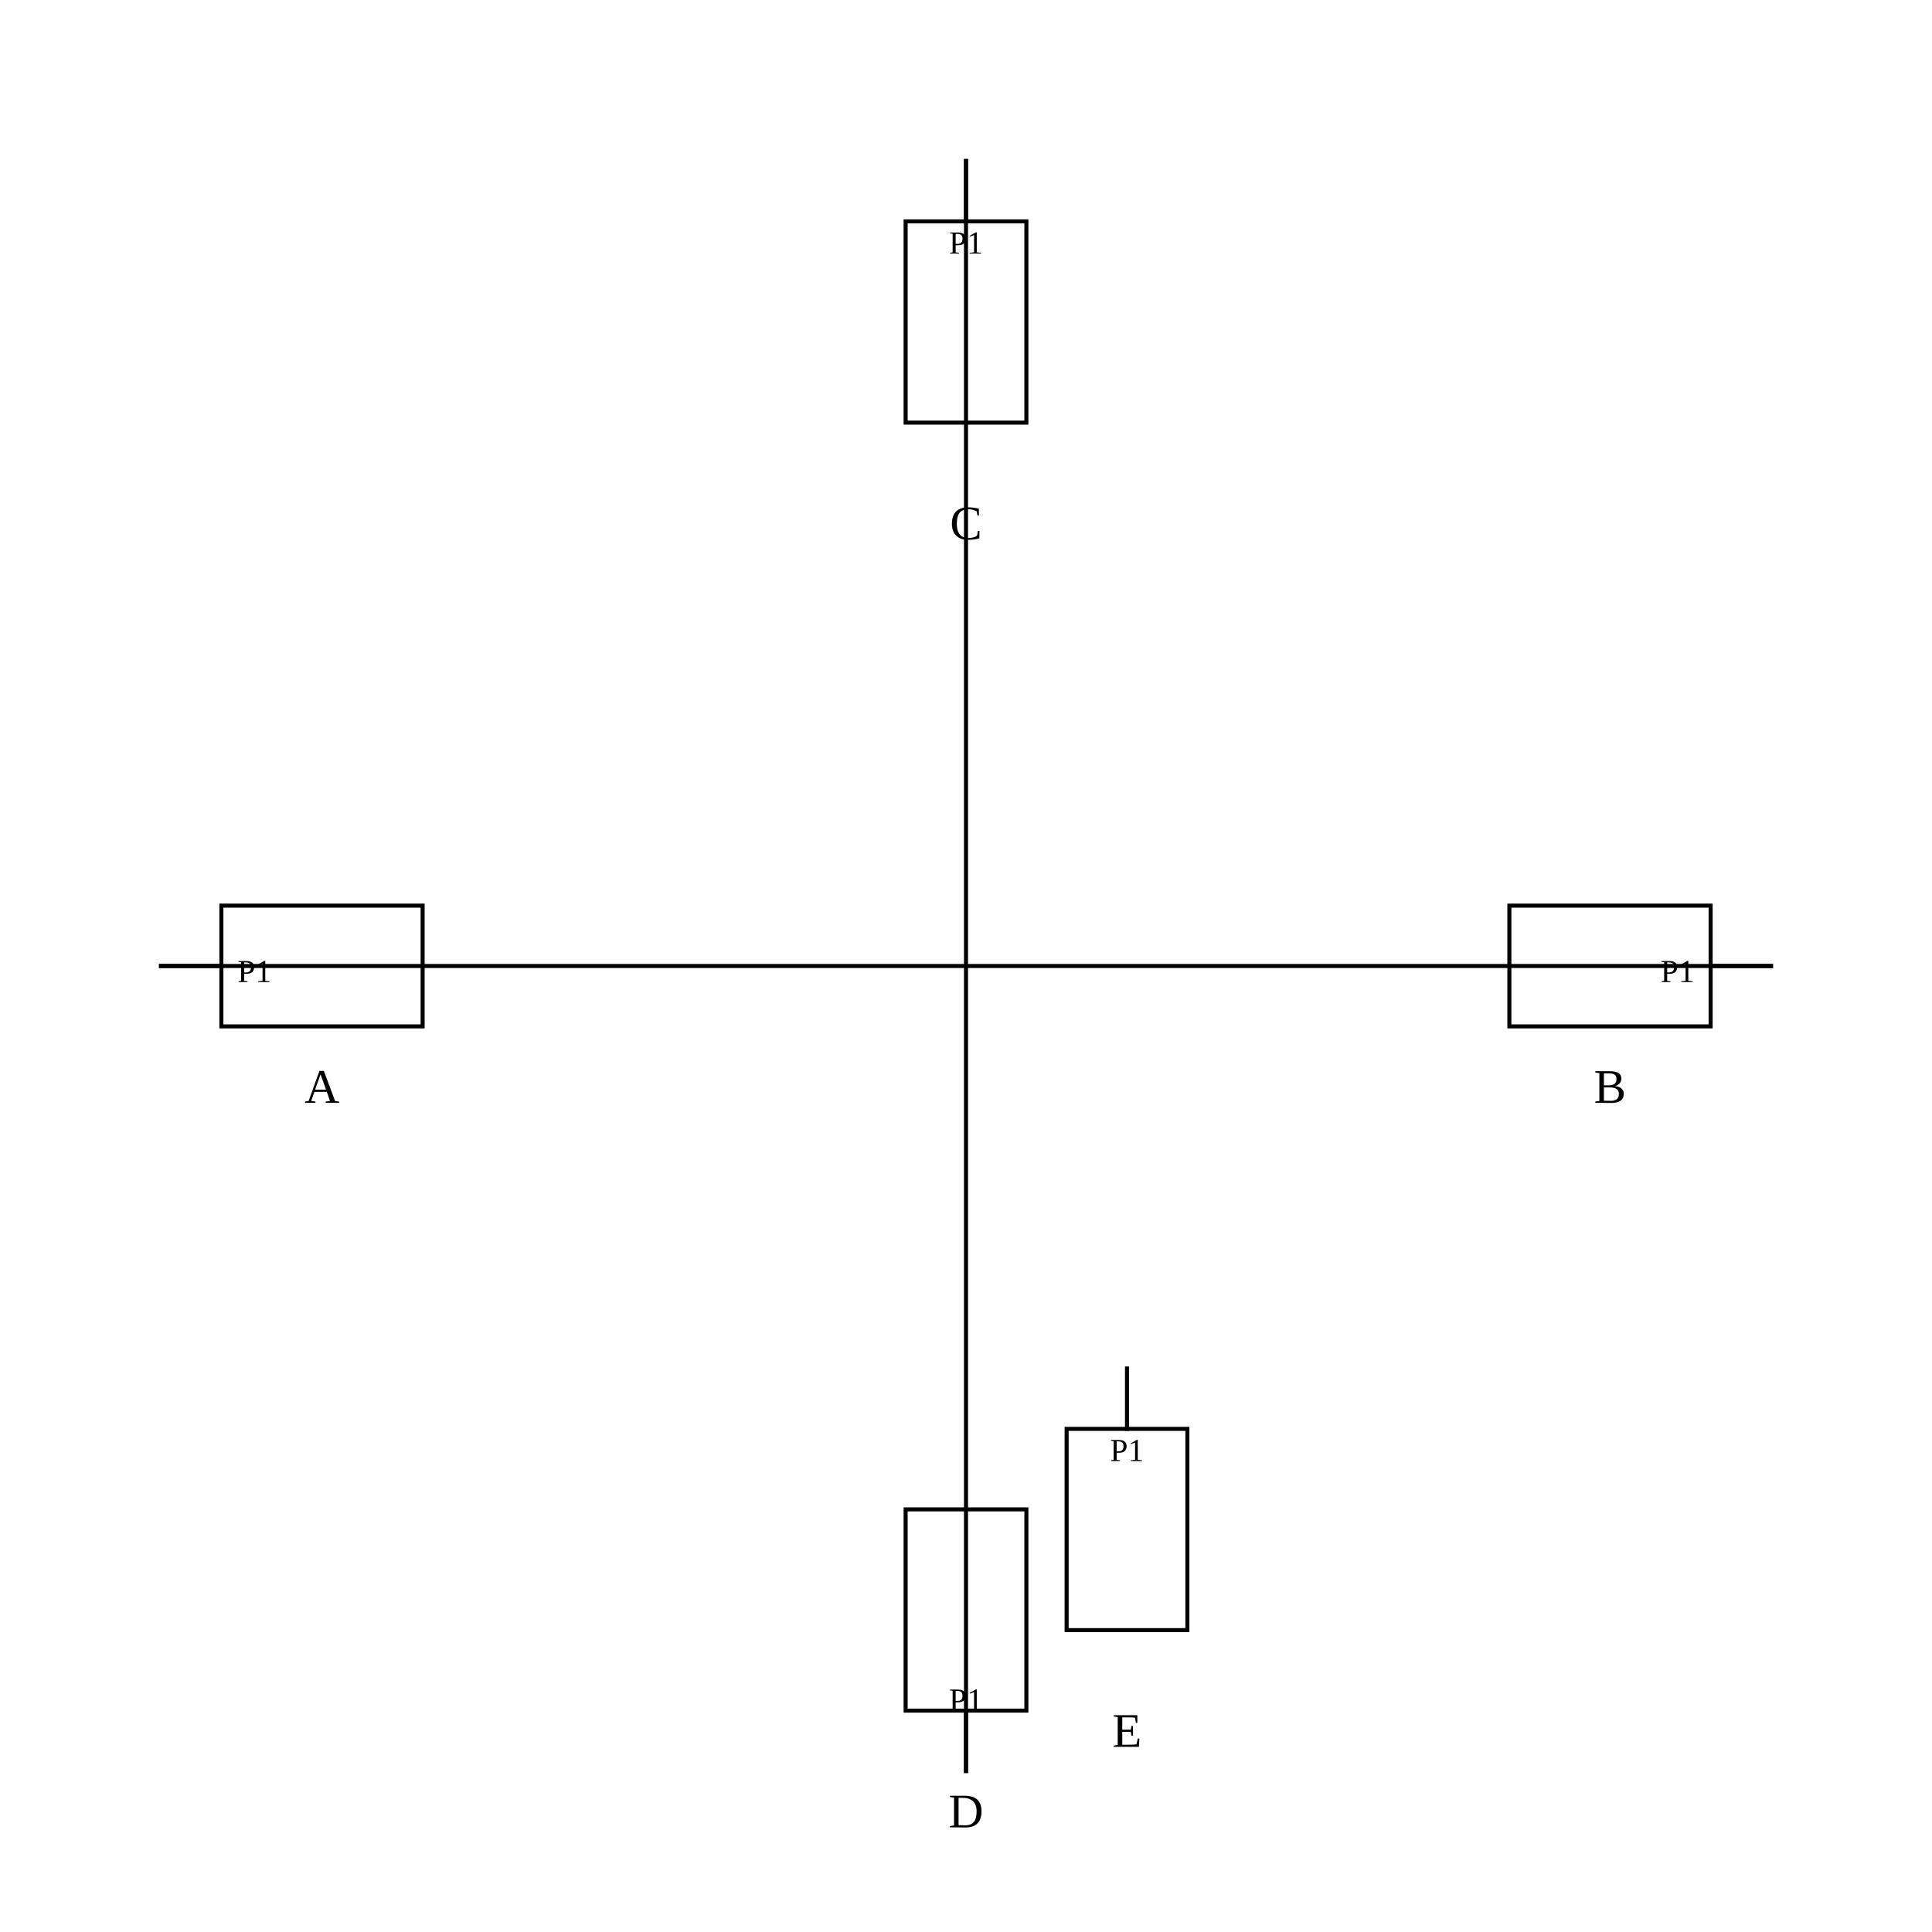
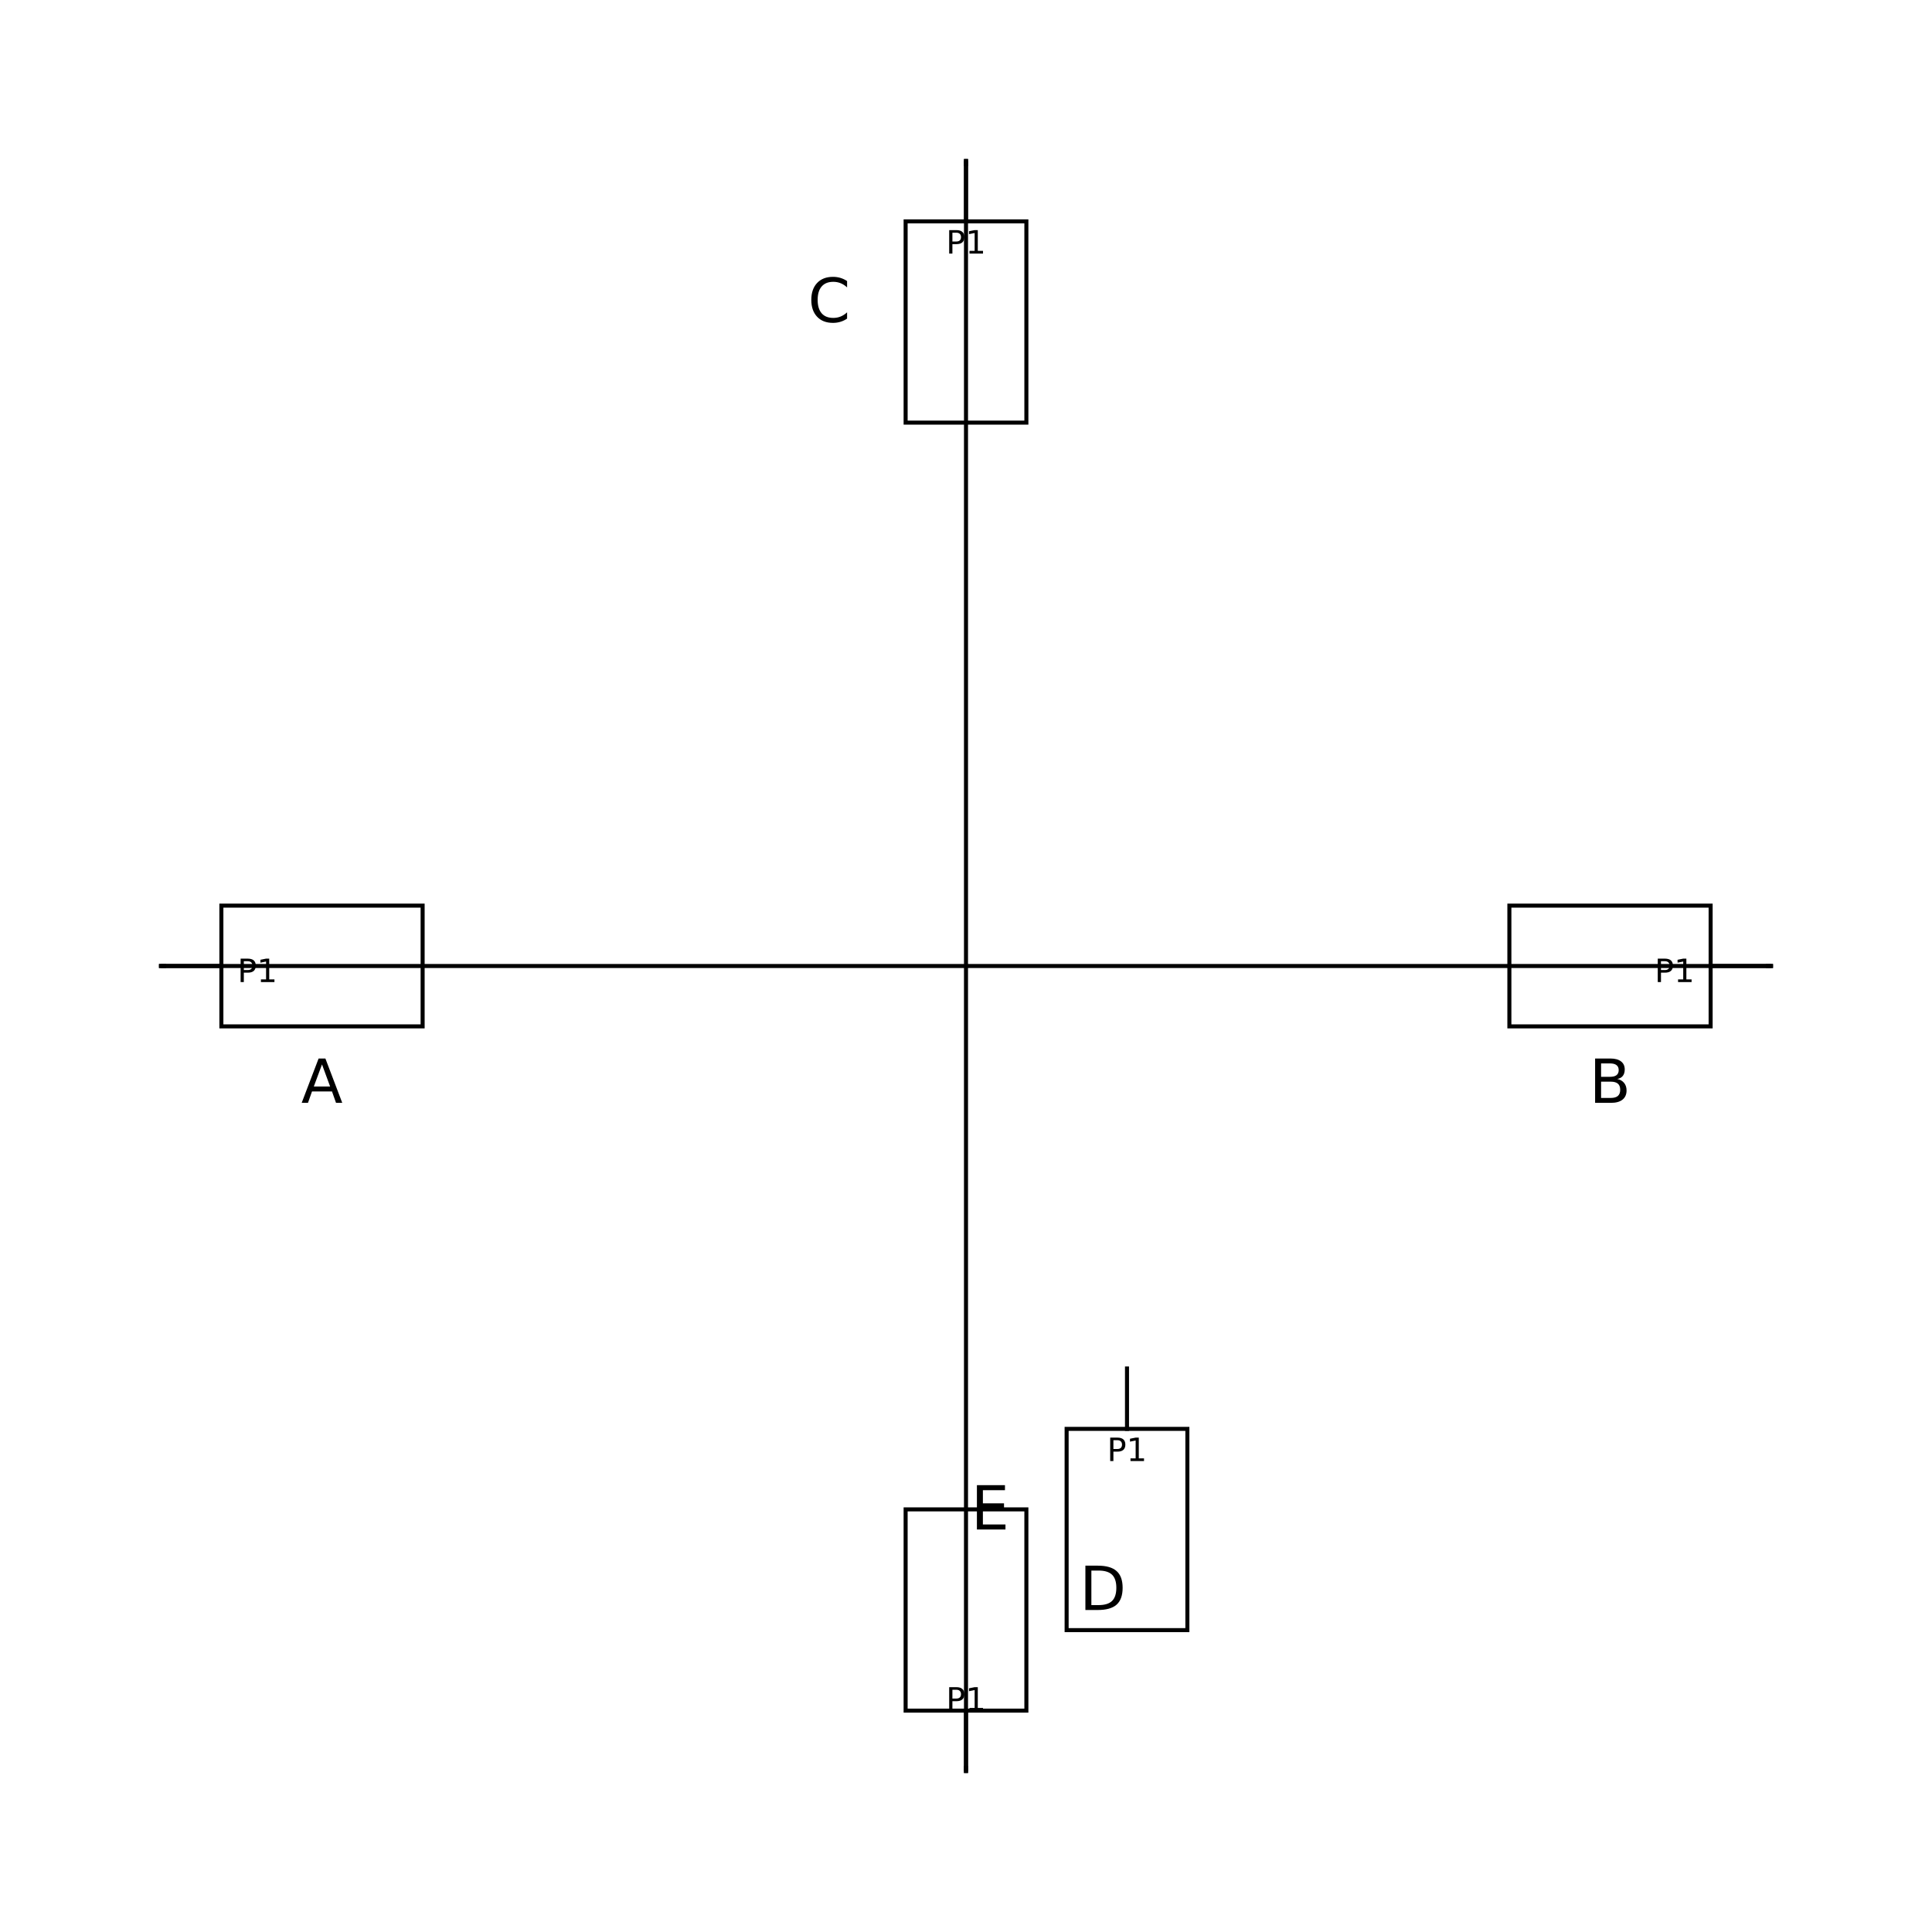
<svg xmlns="http://www.w3.org/2000/svg" viewBox="60 60 480 480" role="img" aria-labelledby="title" data-style-profile="textbook-monochrome-v1">
  <rect x="60" y="60" width="480" height="480" fill="#fff" />
-   <style>text{fill:#000;font-family:Georgia,'Times New Roman',serif;font-size:12px}path,polyline,line,circle{vector-effect:non-scaling-stroke}</style>
+   <style>text{fill:#000;font-family:'DejaVu Sans',Arial,'Helvetica Neue',Helvetica,sans-serif;font-size:15.116px}path,polyline,line,circle{vector-effect:non-scaling-stroke}</style>
  <g data-layer="formal">
    <g data-layer="routes">
      <polyline data-object-id="route-h" data-net-id="net-h" points="100,300 500,300" fill="none" stroke="#000" stroke-width="1" stroke-linecap="square" stroke-linejoin="miter" />
+       <path data-role="terminal-miter-bridge" data-route-id="route-h" d="M 100.75 300 L 100 300 L 100.75 300" fill="none" stroke="#000" stroke-width="1" stroke-linecap="square" stroke-linejoin="miter" />
+       <path data-role="terminal-miter-bridge" data-route-id="route-h" d="M 499.25 300 L 500 300 L 499.25 300" fill="none" stroke="#000" stroke-width="1" stroke-linecap="square" stroke-linejoin="miter" />
      <polyline data-object-id="route-v" data-net-id="net-v" points="300,100 300,500" fill="none" stroke="#000" stroke-width="1" stroke-linecap="square" stroke-linejoin="miter" />
+       <path data-role="terminal-miter-bridge" data-route-id="route-v" d="M 300 100.75 L 300 100 L 300 100.75" fill="none" stroke="#000" stroke-width="1" stroke-linecap="square" stroke-linejoin="miter" />
+       <path data-role="terminal-miter-bridge" data-route-id="route-v" d="M 300 499.25 L 300 500 L 300 499.25" fill="none" stroke="#000" stroke-width="1" stroke-linecap="square" stroke-linejoin="miter" />
    </g>
    <g data-layer="junctions" />
    <g data-layer="symbols">
      <g data-object-id="A" data-symbol-id="generic-block-1">
        <g transform="translate(140 300) rotate(0)">
          <g fill="none" stroke="#000" stroke-width="1" stroke-linecap="square" stroke-linejoin="miter">
            <polyline points="-25,-15 25,-15 25,15 -25,15 -25,-15" />
            <line x1="-40" y1="0" x2="-25" y2="0" />
          </g>
        </g>
        <text data-pin-name="P1" x="119" y="304" text-anchor="start" style="font-size:8px">P1</text>
        <text x="140" y="334" text-anchor="middle">A</text>
      </g>
      <g data-object-id="B" data-symbol-id="generic-block-1">
        <g transform="translate(460 300) rotate(0) scale(-1 1)">
          <g fill="none" stroke="#000" stroke-width="1" stroke-linecap="square" stroke-linejoin="miter">
            <polyline points="-25,-15 25,-15 25,15 -25,15 -25,-15" />
            <line x1="-40" y1="0" x2="-25" y2="0" />
          </g>
        </g>
        <text data-pin-name="P1" x="481" y="304" text-anchor="end" style="font-size:8px">P1</text>
        <text x="460" y="334" text-anchor="middle">B</text>
      </g>
      <g data-object-id="C" data-symbol-id="generic-block-1">
        <g transform="translate(300 140) rotate(90)">
          <g fill="none" stroke="#000" stroke-width="1" stroke-linecap="square" stroke-linejoin="miter">
            <polyline points="-25,-15 25,-15 25,15 -25,15 -25,-15" />
            <line x1="-40" y1="0" x2="-25" y2="0" />
          </g>
        </g>
        <text data-pin-name="P1" x="300" y="123" text-anchor="middle" style="font-size:8px">P1</text>
-         <text x="300" y="194" text-anchor="middle">C</text>
+         <text x="266" y="140" text-anchor="middle">C</text>
      </g>
      <g data-object-id="D" data-symbol-id="generic-block-1">
        <g transform="translate(300 460) rotate(270)">
          <g fill="none" stroke="#000" stroke-width="1" stroke-linecap="square" stroke-linejoin="miter">
            <polyline points="-25,-15 25,-15 25,15 -25,15 -25,-15" />
            <line x1="-40" y1="0" x2="-25" y2="0" />
          </g>
        </g>
        <text data-pin-name="P1" x="300" y="485" text-anchor="middle" style="font-size:8px">P1</text>
-         <text x="300" y="514" text-anchor="middle">D</text>
+         <text x="334" y="460" text-anchor="middle">D</text>
      </g>
      <g data-object-id="E" data-symbol-id="generic-block-1">
        <g transform="translate(340 440) rotate(90)">
          <g fill="none" stroke="#000" stroke-width="1" stroke-linecap="square" stroke-linejoin="miter">
            <polyline points="-25,-15 25,-15 25,15 -25,15 -25,-15" />
            <line x1="-40" y1="0" x2="-25" y2="0" />
          </g>
        </g>
        <text data-pin-name="P1" x="340" y="423" text-anchor="middle" style="font-size:8px">P1</text>
-         <text x="340" y="494" text-anchor="middle">E</text>
+         <text x="306" y="440" text-anchor="middle">E</text>
      </g>
    </g>
    <g data-layer="annotations" />
  </g>
</svg>
